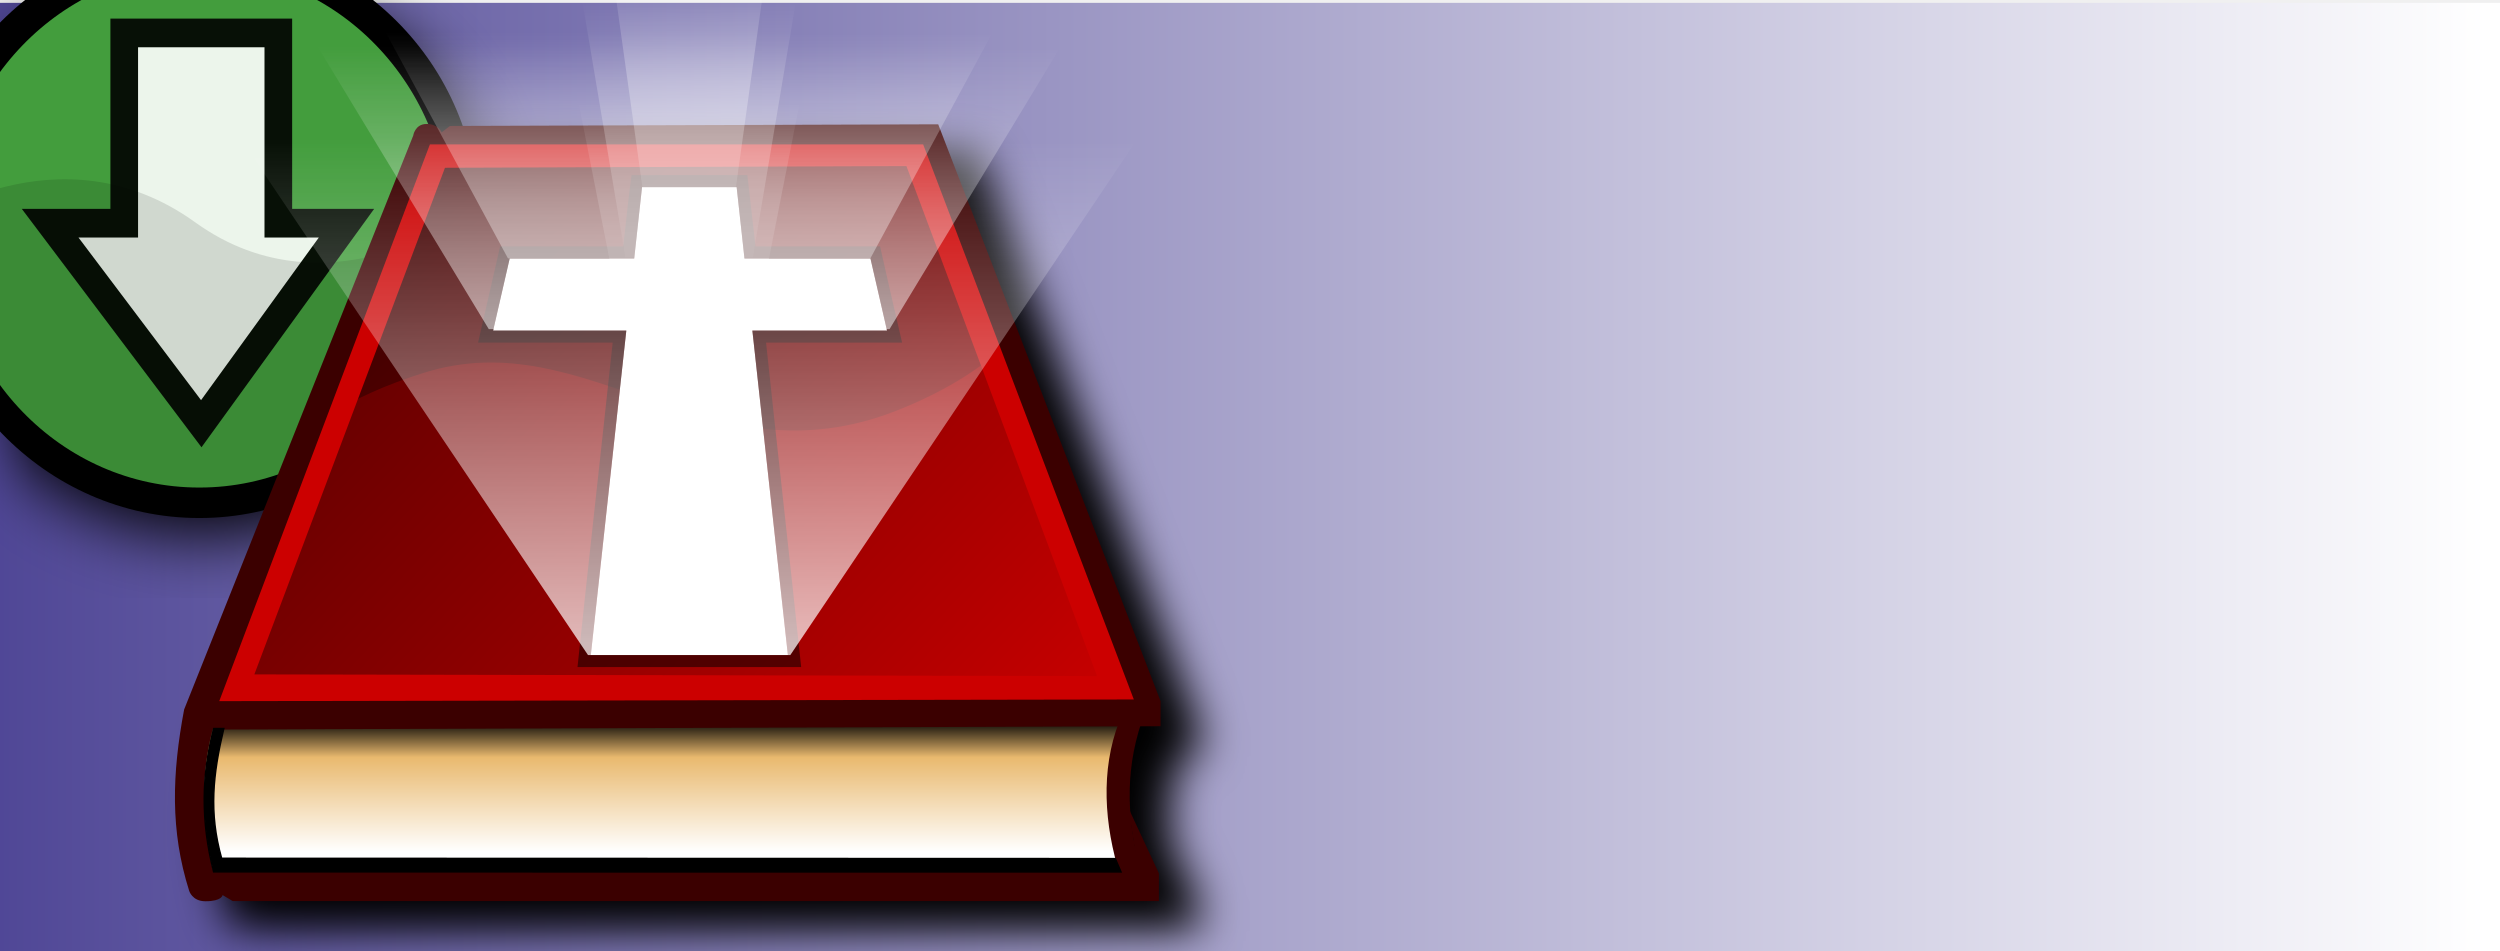
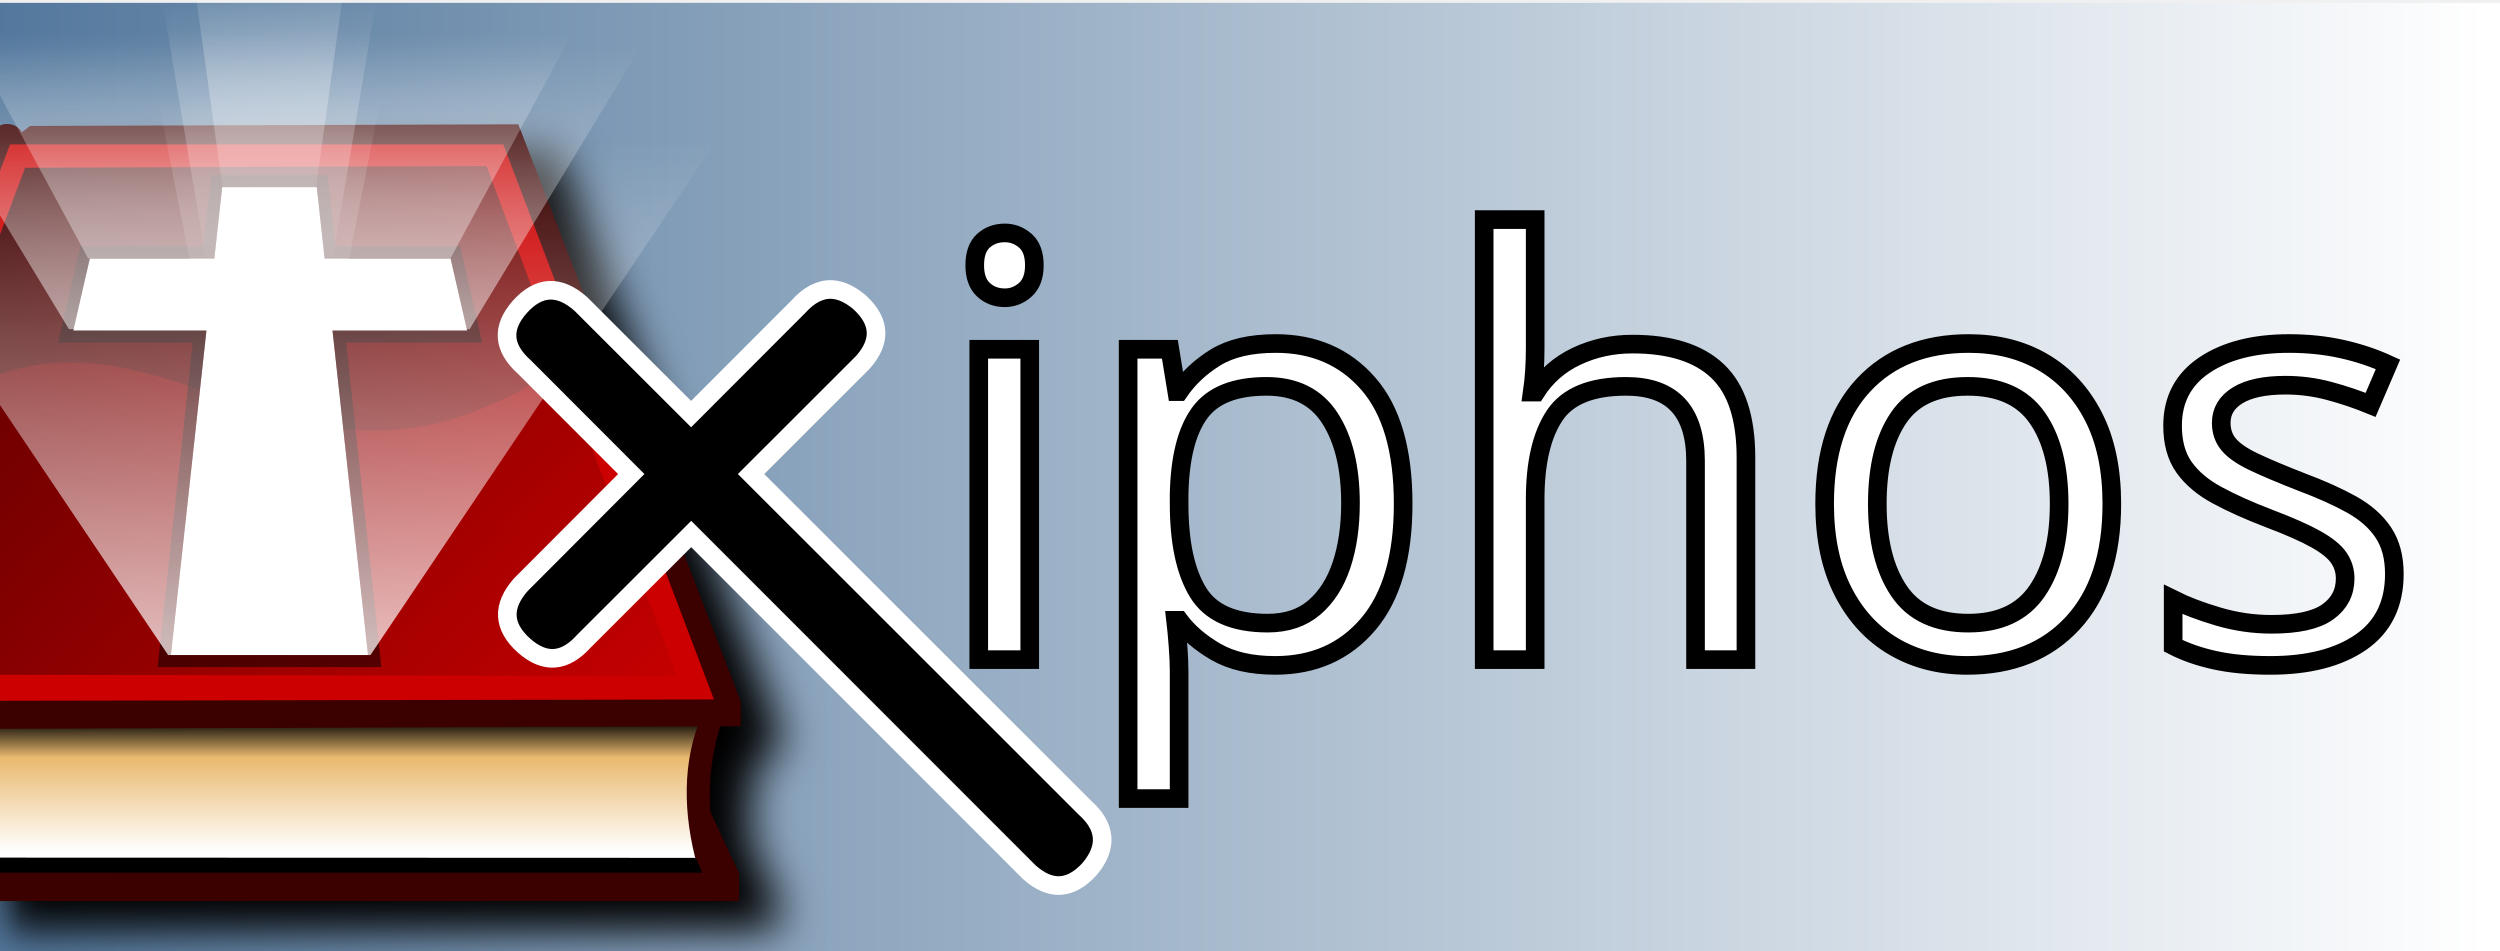
<svg xmlns="http://www.w3.org/2000/svg" xmlns:xlink="http://www.w3.org/1999/xlink" width="150" height="57" id="svg2" version="1.0">
  <defs id="defs4">
    <linearGradient id="linearGradient2617">
-       <stop style="stop-color:#0c006e;stop-opacity:1;" offset="0" id="stop2619" />
+       <stop style="stop-color:#114477;stop-opacity:1;" offset="0" id="stop2619" />
      <stop style="stop-color:#ffffff;stop-opacity:1;" offset="1" id="stop2621" />
    </linearGradient>
    <linearGradient y2="-106.89" x2="15.478" y1="641.026" x1="815.385" gradientTransform="matrix(0.993087,0,0,0.993087,-166.2901,-126.1273)" gradientUnits="userSpaceOnUse" id="linearGradient3256" xlink:href="#linearGradient3267" />
    <linearGradient y2="736.752" x2="505.128" y1="635.045" x1="505.128" gradientTransform="matrix(1.023508,0,0,0.8541725,-190.5691,-21.82399)" gradientUnits="userSpaceOnUse" id="linearGradient3369" xlink:href="#linearGradient3190" />
    <linearGradient gradientTransform="matrix(0.993087,0,0,0.993087,-166.2901,-126.1273)" gradientUnits="userSpaceOnUse" y2="2.485" x2="198.291" y1="761.338" x1="921.635" id="linearGradient3273" xlink:href="#linearGradient3267" />
    <linearGradient gradientTransform="matrix(0.993087,0,0,0.993087,3.415485,11.51171)" y2="186.4" x2="513.71" y1="332.781" x1="513.71" gradientUnits="userSpaceOnUse" id="linearGradient3261" xlink:href="#linearGradient3222" />
    <linearGradient y2="186.4" x2="513.71" y1="332.781" x1="513.71" gradientTransform="matrix(0.5545005,0,0,2.268822,226.3362,-156.1804)" gradientUnits="userSpaceOnUse" id="linearGradient3250" xlink:href="#linearGradient3222" />
    <linearGradient y2="186.4" x2="513.71" y1="332.781" x1="513.71" gradientTransform="matrix(0.3615225,0,0,0.993087,324.4213,58.11948)" gradientUnits="userSpaceOnUse" id="linearGradient3246" xlink:href="#linearGradient3222" />
    <linearGradient gradientTransform="matrix(1.098348,0,0,1.241564,-50.08548,-25.47015)" y2="186.4" x2="513.71" y1="332.781" x1="513.71" gradientUnits="userSpaceOnUse" id="linearGradient3242" xlink:href="#linearGradient3222" />
    <linearGradient y2="186.4" x2="513.71" y1="332.781" x1="513.71" gradientTransform="matrix(0.3492157,0,0,1.122727,330.6764,-32.83823)" gradientUnits="userSpaceOnUse" id="linearGradient3238" xlink:href="#linearGradient3222" />
    <linearGradient gradientTransform="matrix(0.2562617,0,0,0.993087,377.9222,-35.50966)" y2="186.4" x2="513.71" y1="332.781" x1="513.71" gradientUnits="userSpaceOnUse" id="linearGradient3232" xlink:href="#linearGradient3222" />
    <linearGradient id="linearGradient3190">
      <stop id="stop3192" offset="0" style="stop-color:#000000;stop-opacity:1;" />
      <stop style="stop-color:#e9b96e;stop-opacity:1;" offset="0.283" id="stop3357" />
      <stop id="stop3194" offset="1" style="stop-color:#ffffff;stop-opacity:1;" />
    </linearGradient>
    <linearGradient id="linearGradient3222">
      <stop id="stop3224" offset="0" style="stop-color:#ffffff;stop-opacity:1;" />
      <stop id="stop3226" offset="1" style="stop-color:#ffffff;stop-opacity:0;" />
    </linearGradient>
    <linearGradient id="linearGradient3267">
      <stop id="stop3269" offset="0" style="stop-color:#cc0000;stop-opacity:1;" />
      <stop id="stop3271" offset="1" style="stop-color:#000000;stop-opacity:1;" />
    </linearGradient>
    <linearGradient xlink:href="#linearGradient2617" id="linearGradient2623" x1="84.286" y1="-116.975" x2="84.286" y2="311.597" gradientUnits="userSpaceOnUse" gradientTransform="matrix(0.3506493,0,0,0.4829932,-58.02819,-1.307106)" />
    <clipPath clipPathUnits="userSpaceOnUse" id="clipPath3406">
      <path style="opacity:0.128;fill:#000000;fill-opacity:1;fill-rule:evenodd;stroke:none;stroke-width:1px;stroke-linecap:butt;stroke-linejoin:miter;stroke-opacity:1" d="M -15.525,34.757 C -15.525,34.757 8.309,18.308 31.471,34.422 C 54.634,50.535 79.475,32.072 79.475,32.072 C 79.475,32.072 83.847,83.096 32.479,83.096 C -18.895,83.096 -15.861,34.757 -15.525,34.757 z" id="path3408" />
    </clipPath>
    <filter id="filter3711">
      <feGaussianBlur stdDeviation="1.184" id="feGaussianBlur3713" />
    </filter>
    <filter id="filter3800" x="-0.147" width="1.295" y="-0.147" height="1.295">
      <feGaussianBlur stdDeviation="1.535" id="feGaussianBlur3802" />
    </filter>
  </defs>
  <g id="layer1" style="display:inline">
    <rect style="opacity:1;fill:url(#linearGradient2623);fill-opacity:1;stroke:none;stroke-width:100;stroke-linecap:round;stroke-linejoin:miter;stroke-miterlimit:4;stroke-dasharray:none;stroke-dashoffset:0;stroke-opacity:1" id="rect2615" width="57.857" height="152.143" x="-58.028" y="-1.445" transform="matrix(0,-1,1,0,0,0)" />
  </g>
-   <g id="layer10">
-     <g id="g3655" style="fill:#000000;fill-opacity:1;filter:url(#filter3711)" transform="matrix(1.077553,0,0,1.077553,6.576387,-81.15945)">
+   <g id="layer10" style="display:inline">
+     <g id="g3655" style="fill:#000000;fill-opacity:1;filter:url(#filter3711)" transform="matrix(1.077553,0,0,1.077553,-18.61576,-81.15945)">
      <g transform="matrix(8.4467166e-2,0,0,8.4467166e-2,5.873411,73.07009)" id="g3574" style="fill:#000000;fill-opacity:1;display:inline">
        <path style="fill:#000000;fill-opacity:1;stroke:none;stroke-width:1.883;stroke-miterlimit:4;stroke-dashoffset:0;stroke-opacity:1;display:inline" d="M 24.63,515.502 L 628.238,515.502 C 621.26,550.058 624.05,584.614 628.238,619.17 L 24.63,619.17 C 17.581,592.095 15.874,560.566 24.63,515.502 z" id="path3576" />
        <path id="path3578" d="M 173.634,134.333 L 500.453,134.333 L 643.458,510.467 L 30.63,510.467 L 173.634,134.333 z" style="fill:#000000;fill-opacity:1;stroke:none;stroke-width:1;stroke-miterlimit:4;stroke-dashoffset:0;stroke-opacity:1;display:inline" />
        <path style="fill:#000000;fill-opacity:1;stroke:none;stroke-width:1;stroke-miterlimit:4;stroke-dashoffset:0;stroke-opacity:1;display:inline" d="M 551.761,269.243 C 534.762,286.109 510.395,302.757 475.51,316.539 C 349.823,366.194 272.238,257.575 163.619,291.712 C 138.072,299.741 118.628,308.806 103.816,317.967 L 30.638,510.471 L 643.466,510.471 L 551.761,269.243 z" id="path3580" />
      </g>
      <g transform="matrix(8.4467166e-2,0,0,8.4467166e-2,5.873411,73.07009)" id="g3582" style="fill:#000000;fill-opacity:1;display:inline">
        <path id="path3584" style="fill:#000000;fill-opacity:1;fill-rule:evenodd;stroke:none;stroke-width:1px;stroke-linecap:butt;stroke-linejoin:miter;stroke-opacity:1" d="M 165.368,138.931 L 493.823,138.931 L 634.905,508.168 L 26.491,510.372 L 165.368,138.931 z M 177.492,156.566 L 481.699,155.464 L 607.35,491.635 L 51.841,490.533 L 177.492,156.566 z" />
        <g id="g3586" style="fill:#000000;fill-opacity:1;stroke:none;stroke-opacity:1" transform="matrix(0.993087,0,0,0.993087,2.242308,2.25825)">
          <path id="path3588" d="M 623.914,523.353 C 611.614,555.083 614.009,591.563 624.699,625.377 L 638.825,623.807 C 629.526,591.179 627.255,558.06 638.825,523.353 L 623.914,523.353 z" style="fill:#000000;fill-opacity:1;fill-rule:evenodd;stroke:none;stroke-width:1px;stroke-linecap:butt;stroke-linejoin:miter;stroke-opacity:1" />
          <path d="M 503.882,126.525 L 651.495,509.431 L 651.495,526.079 L 22.197,528.299 C 13.982,560.485 15.655,588.748 22.197,620.934 L 636.607,621.394 L 630.138,580.317 L 650.385,623.748 L 650.385,642.156 L 35.621,642.156 L 28.857,638.156 C 28.857,638.156 28.587,642.27 17.433,642.27 C 8.588,642.27 6.659,635.286 6.659,635.286 C -5.953,595.494 -4.72,557.724 3.33,514.981 L 155.382,134.075 C 155.382,134.075 156.492,126.306 164.261,126.306 C 172.03,126.306 174.25,131.855 174.25,131.855 L 179.799,127.635 L 503.882,126.525 z M 166.481,139.844 L 493.893,139.844 L 633.737,508.321 L 26.637,509.431 L 166.481,139.844 z" style="fill:#000000;fill-opacity:1;fill-rule:evenodd;stroke:none;stroke-width:1px;stroke-linecap:butt;stroke-linejoin:miter;stroke-opacity:1" id="path3590" />
        </g>
        <path style="fill:#000000;fill-opacity:1;fill-rule:evenodd;stroke:#000000;stroke-width:0.993px;stroke-linecap:butt;stroke-linejoin:miter;stroke-opacity:1" d="M 25.066,526.242 C 16.954,556.249 16.485,587.573 24.999,620.697 L 623.139,620.764 L 619.376,611.973 L 30.254,611.778 C 21.775,581.532 24.547,556.53 31.679,526.242 L 25.066,526.242 z" id="path3592" />
      </g>
    </g>
-     <g id="g3720" style="opacity:1;fill:#000000;fill-opacity:1;display:inline;filter:url(#filter3800)" transform="matrix(1.341726,0,0,1.341726,-64.92441,-42.81502)">
+   </g>
+   <g id="layer12" style="display:none">
+     <g id="g3720" style="opacity:1;fill:#000000;fill-opacity:1;display:inline;filter:url(#filter3800)" transform="matrix(1.341726,0,0,1.341726,-72.45851,-42.81502)">
      <path transform="matrix(0.2631581,0,0,0.2631581,49.2158,33.94588)" d="M 77.143,35.429 A 45,45 0 1 1 -12.857,35.429 A 45,45 0 1 1 77.143,35.429 z" id="path3722" style="fill:#000000;fill-opacity:1;stroke:#000000;stroke-width:5;stroke-linecap:round;stroke-linejoin:miter;stroke-miterlimit:4;stroke-dasharray:none;stroke-dashoffset:0;stroke-opacity:1" />
      <path style="fill:#000000;fill-opacity:1;stroke:#000000;stroke-width:1.09;stroke-linecap:round;stroke-linejoin:miter;stroke-miterlimit:4;stroke-dasharray:none;stroke-dashoffset:0;stroke-opacity:1" d="M 49.775,39.179 L 53.866,43.27 L 49.775,47.361 L 53.626,51.212 L 57.717,47.121 L 61.808,51.212 L 65.661,47.359 L 61.57,43.268 L 65.661,39.176 L 61.811,35.326 L 57.719,39.417 L 53.628,35.326 L 49.775,39.179 z" id="path3724" />
      <path clip-path="url(#clipPath3406)" style="opacity:0.12;fill:#000000;fill-opacity:1;stroke:none;stroke-width:5;stroke-linecap:round;stroke-linejoin:miter;stroke-miterlimit:4;stroke-dasharray:none;stroke-dashoffset:0;stroke-opacity:1" id="path3726" d="M 77.143,35.429 A 45,45 0 1 1 -12.857,35.429 A 45,45 0 1 1 77.143,35.429 z" transform="matrix(0.2631581,0,0,0.2631581,49.2158,33.94588)" />
    </g>
  </g>
-   <g id="layer3" style="opacity:1;display:inline">
-     <g id="g3715" transform="matrix(1.341726,0,0,1.341726,-65.44083,-44.92485)">
+   <g id="layer3" style="opacity:1;display:none">
+     <g id="g3715" transform="matrix(1.341726,0,0,1.341726,-72.97494,-44.92485)">
      <path style="fill:#cc0000;fill-opacity:1;stroke:#000000;stroke-width:5;stroke-linecap:round;stroke-linejoin:miter;stroke-miterlimit:4;stroke-dasharray:none;stroke-dashoffset:0;stroke-opacity:1" id="path3458" d="M 77.143,35.429 A 45,45 0 1 1 -12.857,35.429 A 45,45 0 1 1 77.143,35.429 z" transform="matrix(0.2631581,0,0,0.2631581,49.2158,33.94588)" />
      <path id="rect3450" d="M 49.775,39.179 L 53.866,43.27 L 49.775,47.361 L 53.626,51.212 L 57.717,47.121 L 61.808,51.212 L 65.661,47.359 L 61.57,43.268 L 65.661,39.176 L 61.811,35.326 L 57.719,39.417 L 53.628,35.326 L 49.775,39.179 z" style="fill:#ffffff;fill-opacity:1;stroke:#000000;stroke-width:1.09;stroke-linecap:round;stroke-linejoin:miter;stroke-miterlimit:4;stroke-dasharray:none;stroke-dashoffset:0;stroke-opacity:1" />
      <path transform="matrix(0.2631581,0,0,0.2631581,49.2158,33.94588)" d="M 77.143,35.429 A 45,45 0 1 1 -12.857,35.429 A 45,45 0 1 1 77.143,35.429 z" id="path3460" style="opacity:0.12;fill:#000000;fill-opacity:1;stroke:none;stroke-width:5;stroke-linecap:round;stroke-linejoin:miter;stroke-miterlimit:4;stroke-dasharray:none;stroke-dashoffset:0;stroke-opacity:1" clip-path="url(#clipPath3406)" />
    </g>
  </g>
-   <g id="layer6" style="display:inline">
-     <g style="display:inline" id="g3472" transform="matrix(0.165938,0,0,0.1718493,-7.361862,-5.387665)">
+   <g id="layer6" style="display:none">
+     <g style="display:inline" id="g3472" transform="matrix(0.165938,0,0,0.1718493,-14.89596,-5.387665)">
      <path transform="matrix(2.12782,0,0,2.12782,48.03437,35.75725)" d="M 77.143,35.429 A 45,45 0 1 1 -12.857,35.429 A 45,45 0 1 1 77.143,35.429 z" id="path2625" style="opacity:1;fill:#439d3d;fill-opacity:1;stroke:#000000;stroke-width:5;stroke-linecap:round;stroke-linejoin:miter;stroke-miterlimit:4;stroke-dasharray:none;stroke-dashoffset:0;stroke-opacity:1" />
      <path id="rect3397" d="M 89.286,42.857 L 145,42.857 L 145,109.286 L 169.643,109.286 L 117.143,179.286 L 62.5,109.286 L 89.286,109.286 L 89.286,42.857 z" style="opacity:0.897;fill:#ffffff;fill-opacity:1;stroke:#000000;stroke-width:10;stroke-linecap:round;stroke-linejoin:miter;stroke-miterlimit:4;stroke-dasharray:none;stroke-dashoffset:0;stroke-opacity:1" />
      <path clip-path="url(#clipPath3406)" style="opacity:0.12;fill:#000000;fill-opacity:1;stroke:none;stroke-width:5;stroke-linecap:round;stroke-linejoin:miter;stroke-miterlimit:4;stroke-dasharray:none;stroke-dashoffset:0;stroke-opacity:1" id="path3404" d="M 77.143,35.429 A 45,45 0 1 1 -12.857,35.429 A 45,45 0 1 1 77.143,35.429 z" transform="matrix(2.12782,0,0,2.12782,48.03437,35.75725)" />
    </g>
  </g>
  <g id="layer7">
-     <g style="display:inline" id="g2592" transform="matrix(9.1017846e-2,0,0,9.1017846e-2,10.54282,-4.183908)">
+     <g style="display:inline" id="g2592" transform="matrix(9.1017846e-2,0,0,9.1017846e-2,-14.64933,-4.183908)">
      <g style="display:inline" id="layer8">
        <path id="rect3162" d="M 24.63,515.502 L 628.238,515.502 C 621.26,550.058 624.05,584.614 628.238,619.17 L 24.63,619.17 C 17.581,592.095 15.874,560.566 24.63,515.502 z" style="fill:url(#linearGradient3369);fill-opacity:1;stroke:none;stroke-width:1.883;stroke-miterlimit:4;stroke-dashoffset:0;stroke-opacity:1;display:inline" />
        <path style="fill:url(#linearGradient3273);fill-opacity:1;stroke:none;stroke-width:1;stroke-miterlimit:4;stroke-dashoffset:0;stroke-opacity:1;display:inline" d="M 173.634,134.333 L 500.453,134.333 L 643.458,510.467 L 30.63,510.467 L 173.634,134.333 z" id="path3160" />
        <path id="path3249" d="M 551.761,269.243 C 534.762,286.109 510.395,302.757 475.51,316.539 C 349.823,366.194 272.238,257.575 163.619,291.712 C 138.072,299.741 118.628,308.806 103.816,317.967 L 30.638,510.471 L 643.466,510.471 L 551.761,269.243 z" style="fill:url(#linearGradient3256);fill-opacity:1;stroke:none;stroke-width:1;stroke-miterlimit:4;stroke-dashoffset:0;stroke-opacity:1;display:inline" />
      </g>
      <g style="display:inline" id="layer4">
        <path d="M 165.368,138.931 L 493.823,138.931 L 634.905,508.168 L 26.491,510.372 L 165.368,138.931 z M 177.492,156.566 L 481.699,155.464 L 607.35,491.635 L 51.841,490.533 L 177.492,156.566 z" style="fill:#cc0000;fill-opacity:1;fill-rule:evenodd;stroke:none;stroke-width:1px;stroke-linecap:butt;stroke-linejoin:miter;stroke-opacity:1" id="path3413" />
        <g transform="matrix(0.993087,0,0,0.993087,2.242308,2.25825)" style="fill:#3b0000;fill-opacity:1;stroke:none;stroke-opacity:1" id="g3409">
          <path style="fill:#3b0000;fill-opacity:1;fill-rule:evenodd;stroke:none;stroke-width:1px;stroke-linecap:butt;stroke-linejoin:miter;stroke-opacity:1" d="M 623.914,523.353 C 611.614,555.083 614.009,591.563 624.699,625.377 L 638.825,623.807 C 629.526,591.179 627.255,558.06 638.825,523.353 L 623.914,523.353 z" id="path3407" />
          <path id="path3389" style="fill:#3b0000;fill-opacity:1;fill-rule:evenodd;stroke:none;stroke-width:1px;stroke-linecap:butt;stroke-linejoin:miter;stroke-opacity:1" d="M 503.882,126.525 L 651.495,509.431 L 651.495,526.079 L 22.197,528.299 C 13.982,560.485 15.655,588.748 22.197,620.934 L 636.607,621.394 L 630.138,580.317 L 650.385,623.748 L 650.385,642.156 L 35.621,642.156 L 28.857,638.156 C 28.857,638.156 28.587,642.27 17.433,642.27 C 8.588,642.27 6.659,635.286 6.659,635.286 C -5.953,595.494 -4.72,557.724 3.33,514.981 L 155.382,134.075 C 155.382,134.075 156.492,126.306 164.261,126.306 C 172.03,126.306 174.25,131.855 174.25,131.855 L 179.799,127.635 L 503.882,126.525 z M 166.481,139.844 L 493.893,139.844 L 633.737,508.321 L 26.637,509.431 L 166.481,139.844 z" />
        </g>
        <path id="path3418" d="M 25.066,526.242 C 16.954,556.249 16.485,587.573 24.999,620.697 L 623.139,620.764 L 619.376,611.973 L 30.254,611.778 C 21.775,581.532 24.547,556.53 31.679,526.242 L 25.066,526.242 z" style="fill:#000000;fill-opacity:1;fill-rule:evenodd;stroke:#000000;stroke-width:0.993px;stroke-linecap:butt;stroke-linejoin:miter;stroke-opacity:1" />
      </g>
      <g transform="translate(-169.7056,-129.2792)" style="display:inline" id="layer5">
        <path id="rect3202" d="M 477.105,298.605 L 471.953,345.621 L 389.868,345.621 L 378.945,393.165 L 466.74,393.165 L 443.34,607.051 L 573.248,607.051 L 549.849,393.165 L 638.606,393.165 L 627.682,345.621 L 544.635,345.621 L 539.483,298.605 L 477.105,298.605 z" style="fill:#ffffff;fill-opacity:1;stroke:none;stroke-width:10;stroke-miterlimit:4;stroke-dasharray:none;stroke-dashoffset:0;stroke-opacity:1" />
      </g>
      <g style="opacity:0.5;display:inline" id="layer9">
        <path d="M 300.492,161.402 C 298.26,176.985 296.902,192.716 295.03,208.388 C 267.968,208.388 240.907,208.388 213.845,208.388 C 209.052,229.543 204.147,250.673 199.321,271.821 C 228.896,271.821 258.472,271.821 288.047,271.821 C 280.436,343.129 272.349,414.386 264.865,485.707 C 314.012,485.707 363.16,485.707 412.307,485.707 C 404.822,414.387 396.728,343.132 389.156,271.821 C 419.052,271.821 448.948,271.821 478.844,271.821 C 473.929,250.694 469.051,229.557 464.32,208.388 C 436.948,208.388 409.576,208.388 382.204,208.388 C 380.385,192.719 378.652,177.04 376.835,161.371 C 351.387,161.381 325.94,161.346 300.492,161.402 z M 307.399,169.325 L 369.778,169.325 L 374.929,216.342 L 457.976,216.342 L 468.9,263.886 L 380.143,263.886 L 403.543,477.772 L 273.634,477.772 L 297.034,263.886 L 209.239,263.886 L 220.163,216.342 L 302.248,216.342 L 307.399,169.325 z" style="fill:#000000;fill-opacity:1;stroke:none;stroke-width:2;stroke-miterlimit:4;stroke-dasharray:none;stroke-dashoffset:0;stroke-opacity:1;display:inline" id="path3453" />
      </g>
      <g transform="translate(-169.7056,-129.2792)" style="opacity:0.72;display:inline" id="layer2">
        <path id="rect3219" d="M 304.323,189.545 L 712.022,189.545 L 627.61,345.594 L 388.735,345.594 L 304.323,189.545 z" style="opacity:0.8;fill:url(#linearGradient3261);fill-opacity:1;stroke:none;stroke-width:2;stroke-miterlimit:4;stroke-dashoffset:0;stroke-opacity:1" />
        <path style="opacity:0.8;fill:url(#linearGradient3232);fill-opacity:1;stroke:none;stroke-width:2;stroke-miterlimit:4;stroke-dashoffset:0;stroke-opacity:1" d="M 455.57,142.524 L 560.775,142.524 L 538.993,298.572 L 477.352,298.572 L 455.57,142.524 z" id="path3230" />
        <path id="path3234" d="M 436.49,168.436 L 579.856,168.436 L 550.172,344.856 L 466.173,344.856 L 436.49,168.436 z" style="opacity:0.8;fill:url(#linearGradient3238);fill-opacity:1;stroke:none;stroke-width:2;stroke-miterlimit:4;stroke-dashoffset:0;stroke-opacity:1" />
        <path style="opacity:0.8;fill:url(#linearGradient3242);fill-opacity:1;stroke:none;stroke-width:2;stroke-miterlimit:4;stroke-dashoffset:0;stroke-opacity:1" d="M 257.889,197.108 L 758.456,197.108 L 640.269,392.201 L 376.076,392.201 L 257.889,197.108 z" id="path3240" />
        <path id="path3244" d="M 433.963,236.153 L 582.382,236.153 L 551.652,392.201 L 464.693,392.201 L 433.963,236.153 z" style="opacity:1;fill:url(#linearGradient3246);fill-opacity:1;stroke:none;stroke-width:2;stroke-miterlimit:4;stroke-dashoffset:0;stroke-opacity:1" />
        <path id="path3248" d="M 201.692,250.557 L 814.653,250.557 L 574.862,607.068 L 441.484,607.068 L 201.692,250.557 z" style="opacity:1;fill:url(#linearGradient3250);fill-opacity:1;stroke:none;stroke-width:2;stroke-miterlimit:4;stroke-dashoffset:0;stroke-opacity:1" />
      </g>
    </g>
  </g>
+   <g id="layer11" style="display:inline">
+     <g style="display:inline" id="g2642" transform="matrix(0.2235108,0,0,0.2235108,24.40172,1.453591)">
+       <g transform="translate(-59.784,-283.4982)" style="display:none" id="g2644">
+         <text id="text2383" y="454.069" x="99.532" style="font-size:155.418px;font-style:normal;font-weight:normal;line-height:125%;fill:#000000;fill-opacity:1;stroke:none;stroke-width:1px;stroke-linecap:butt;stroke-linejoin:miter;stroke-opacity:1;font-family:Bitstream Vera Sans" xml:space="preserve">
+           <tspan style="font-size:155.418px;font-style:normal;font-variant:normal;font-weight:normal;font-stretch:normal;text-align:start;line-height:125%;writing-mode:lr-tb;text-anchor:start;font-family:Airstrip Four;-inkscape-font-specification:Airstrip Four" y="454.069" x="99.532" id="tspan2385">xiphos</tspan>
+         </text>
+       </g>
+       <g transform="translate(-59.784,-283.4982)" style="display:none" id="g2648">
+         <path id="text3214" d="M 96.428,383.028 L 163.518,450.165 C 169.168,455.192 174.56,454.899 179.693,449.288 C 184.596,443.449 184.191,437.969 178.479,432.847 L 111.585,366.069 C 105.766,360.91 100.296,361.186 95.175,366.898 C 90.242,372.486 90.66,377.862 96.428,383.028" style="font-size:155.418px;font-style:normal;font-weight:normal;line-height:125%;fill:#000000;fill-opacity:1;stroke:none;stroke-width:1px;stroke-linecap:butt;stroke-linejoin:miter;stroke-opacity:1;font-family:Bitstream Vera Sans" />
+         <rect y="354.709" x="82.594" height="119.496" width="104.258" id="rect3233" style="opacity:1;fill:#ffffff;fill-opacity:1;stroke:none;stroke-width:5;stroke-linecap:round;stroke-linejoin:round;stroke-miterlimit:4;stroke-dasharray:none;stroke-dashoffset:0;stroke-opacity:1" />
+         <path style="font-size:155.418px;font-style:normal;font-weight:normal;line-height:125%;fill:#fe0000;fill-opacity:1;stroke:none;stroke-width:1px;stroke-linecap:butt;stroke-linejoin:miter;stroke-opacity:1;font-family:Bitstream Vera Sans" d="M 95.366,375.542 L 230.932,511.155 C 236.582,516.182 241.974,515.89 247.107,510.278 C 252.01,504.439 251.605,498.959 245.893,493.838 L 110.523,358.584 C 104.704,353.424 99.234,353.7 94.112,359.412 C 89.18,365 89.598,370.377 95.366,375.542" id="path3227" />
+         <path id="path3229" d="M 111.415,449.06 L 186.231,374.291 C 191.259,368.641 190.966,363.249 185.354,358.116 C 179.516,353.213 174.036,353.618 168.914,359.33 L 94.456,433.904 C 89.297,439.723 89.573,445.193 95.285,450.314 C 100.873,455.247 106.249,454.829 111.415,449.06" style="font-size:155.418px;font-style:normal;font-weight:normal;line-height:125%;fill:#fe0000;fill-opacity:1;stroke:none;stroke-width:1px;stroke-linecap:butt;stroke-linejoin:miter;stroke-opacity:1;font-family:Bitstream Vera Sans" />
+       </g>
+       <g transform="translate(-59.784,-283.4982)" style="display:none" id="g2654">
+         <text id="text3242" y="454.069" x="198.147" style="font-size:155.418px;font-style:normal;font-weight:normal;line-height:125%;fill:#000000;fill-opacity:1;stroke:none;stroke-width:1px;stroke-linecap:butt;stroke-linejoin:miter;stroke-opacity:1;display:inline;font-family:Bitstream Vera Sans" xml:space="preserve">
+           <tspan dx="0 -1.457 -2.079 -1.122 -3.037" style="font-size:155.418px;font-style:normal;font-variant:normal;font-weight:normal;font-stretch:normal;text-align:start;line-height:125%;writing-mode:lr-tb;text-anchor:start;font-family:Airstrip Four;-inkscape-font-specification:Airstrip Four" y="454.069" x="198.147" id="tspan3244">iphos</tspan>
+         </text>
+       </g>
+       <g style="display:inline" id="g2658">
+         <text id="text3279" y="170.57" x="140.363" style="font-size:155.418px;font-style:normal;font-weight:normal;line-height:125%;fill:#ffffff;fill-opacity:1;stroke:#000000;stroke-width:5;stroke-linecap:butt;stroke-linejoin:miter;stroke-miterlimit:4;stroke-dasharray:none;stroke-opacity:1;display:inline;font-family:Bitstream Vera Sans" xml:space="preserve">
+           <tspan dx="0 -1.457 -2.079 -1.122 -3.037" style="font-size:155.418px;font-style:normal;font-variant:normal;font-weight:normal;font-stretch:normal;text-align:start;line-height:125%;writing-mode:lr-tb;text-anchor:start;fill:#ffffff;fill-opacity:1;stroke:#000000;stroke-width:5;stroke-miterlimit:4;stroke-dasharray:none;stroke-opacity:1;font-family:Airstrip Four;-inkscape-font-specification:Airstrip Four" y="170.57" x="140.363" id="tspan3281">iphos</tspan>
+         </text>
+       </g>
+       <g style="display:none" id="g2662">
+         <g id="g3248" style="display:inline" transform="translate(-59.784,-283.4982)">
+           <path id="path3238" d="M 95.366,375.542 L 230.932,511.155 C 236.582,516.182 241.974,515.89 247.107,510.278 C 252.01,504.439 251.605,498.959 245.893,493.838 L 110.523,358.584 C 104.704,353.424 99.234,353.7 94.112,359.412 C 89.18,365 89.598,370.377 95.366,375.542" style="font-size:155.418px;font-style:normal;font-weight:normal;line-height:125%;fill:#fe0000;fill-opacity:1;stroke:none;stroke-width:1px;stroke-linecap:butt;stroke-linejoin:miter;stroke-opacity:1;display:inline;font-family:Bitstream Vera Sans" />
+           <path style="font-size:155.418px;font-style:normal;font-weight:normal;line-height:125%;fill:#fe0000;fill-opacity:1;stroke:none;stroke-width:1px;stroke-linecap:butt;stroke-linejoin:miter;stroke-opacity:1;display:inline;font-family:Bitstream Vera Sans" d="M 111.415,449.06 L 186.231,374.291 C 191.259,368.641 190.966,363.249 185.354,358.116 C 179.516,353.213 174.036,353.618 168.914,359.33 L 94.456,433.904 C 89.297,439.723 89.573,445.193 95.285,450.314 C 100.873,455.247 106.249,454.829 111.415,449.06" id="path2666" />
+         </g>
+       </g>
+       <g style="display:none" id="g2668">
+         <path id="path3271" d="M 114.125,71.219 C 111.017,71.073 108.006,72.631 105.125,75.844 L 76.344,104.656 L 46.75,75.094 C 40.931,69.934 35.465,70.194 30.344,75.906 C 25.411,81.494 25.825,86.866 31.594,92.031 L 60.281,120.75 L 30.688,150.406 C 25.528,156.225 25.788,161.691 31.5,166.812 C 37.088,171.745 42.459,171.331 47.625,165.562 L 76.375,136.844 L 167.156,227.656 C 172.806,232.683 178.179,232.393 183.312,226.781 C 188.215,220.943 187.806,215.465 182.094,210.344 L 92.438,120.75 L 122.438,90.781 C 127.465,85.131 127.174,79.759 121.562,74.625 C 119.008,72.48 116.542,71.332 114.125,71.219 z" style="font-size:155.418px;font-style:normal;font-weight:normal;line-height:125%;fill:none;fill-opacity:1;stroke:#000000;stroke-width:5;stroke-linecap:butt;stroke-linejoin:miter;stroke-miterlimit:4;stroke-dasharray:none;stroke-opacity:1;display:inline;font-family:Bitstream Vera Sans" />
+       </g>
+       <g id="g2671">
+         <path id="path3284" d="M 114.125,71.219 C 111.017,71.073 108.006,72.631 105.125,75.844 L 76.344,104.656 L 46.75,75.094 C 40.931,69.934 35.465,70.194 30.344,75.906 C 25.411,81.494 25.825,86.866 31.594,92.031 L 60.281,120.75 L 30.688,150.406 C 25.528,156.225 25.788,161.691 31.5,166.812 C 37.088,171.745 42.459,171.331 47.625,165.562 L 76.375,136.844 L 167.156,227.656 C 172.806,232.683 178.179,232.393 183.312,226.781 C 188.215,220.943 187.806,215.465 182.094,210.344 L 92.438,120.75 L 122.438,90.781 C 127.465,85.131 127.174,79.759 121.562,74.625 C 119.008,72.48 116.542,71.332 114.125,71.219 z" style="font-size:155.418px;font-style:normal;font-weight:normal;line-height:125%;fill:#000000;fill-opacity:1;stroke:#ffffff;stroke-width:5;stroke-linecap:butt;stroke-linejoin:miter;stroke-miterlimit:4;stroke-dasharray:none;stroke-opacity:1;display:inline;font-family:Bitstream Vera Sans" />
+       </g>
+     </g>
+   </g>
</svg>
